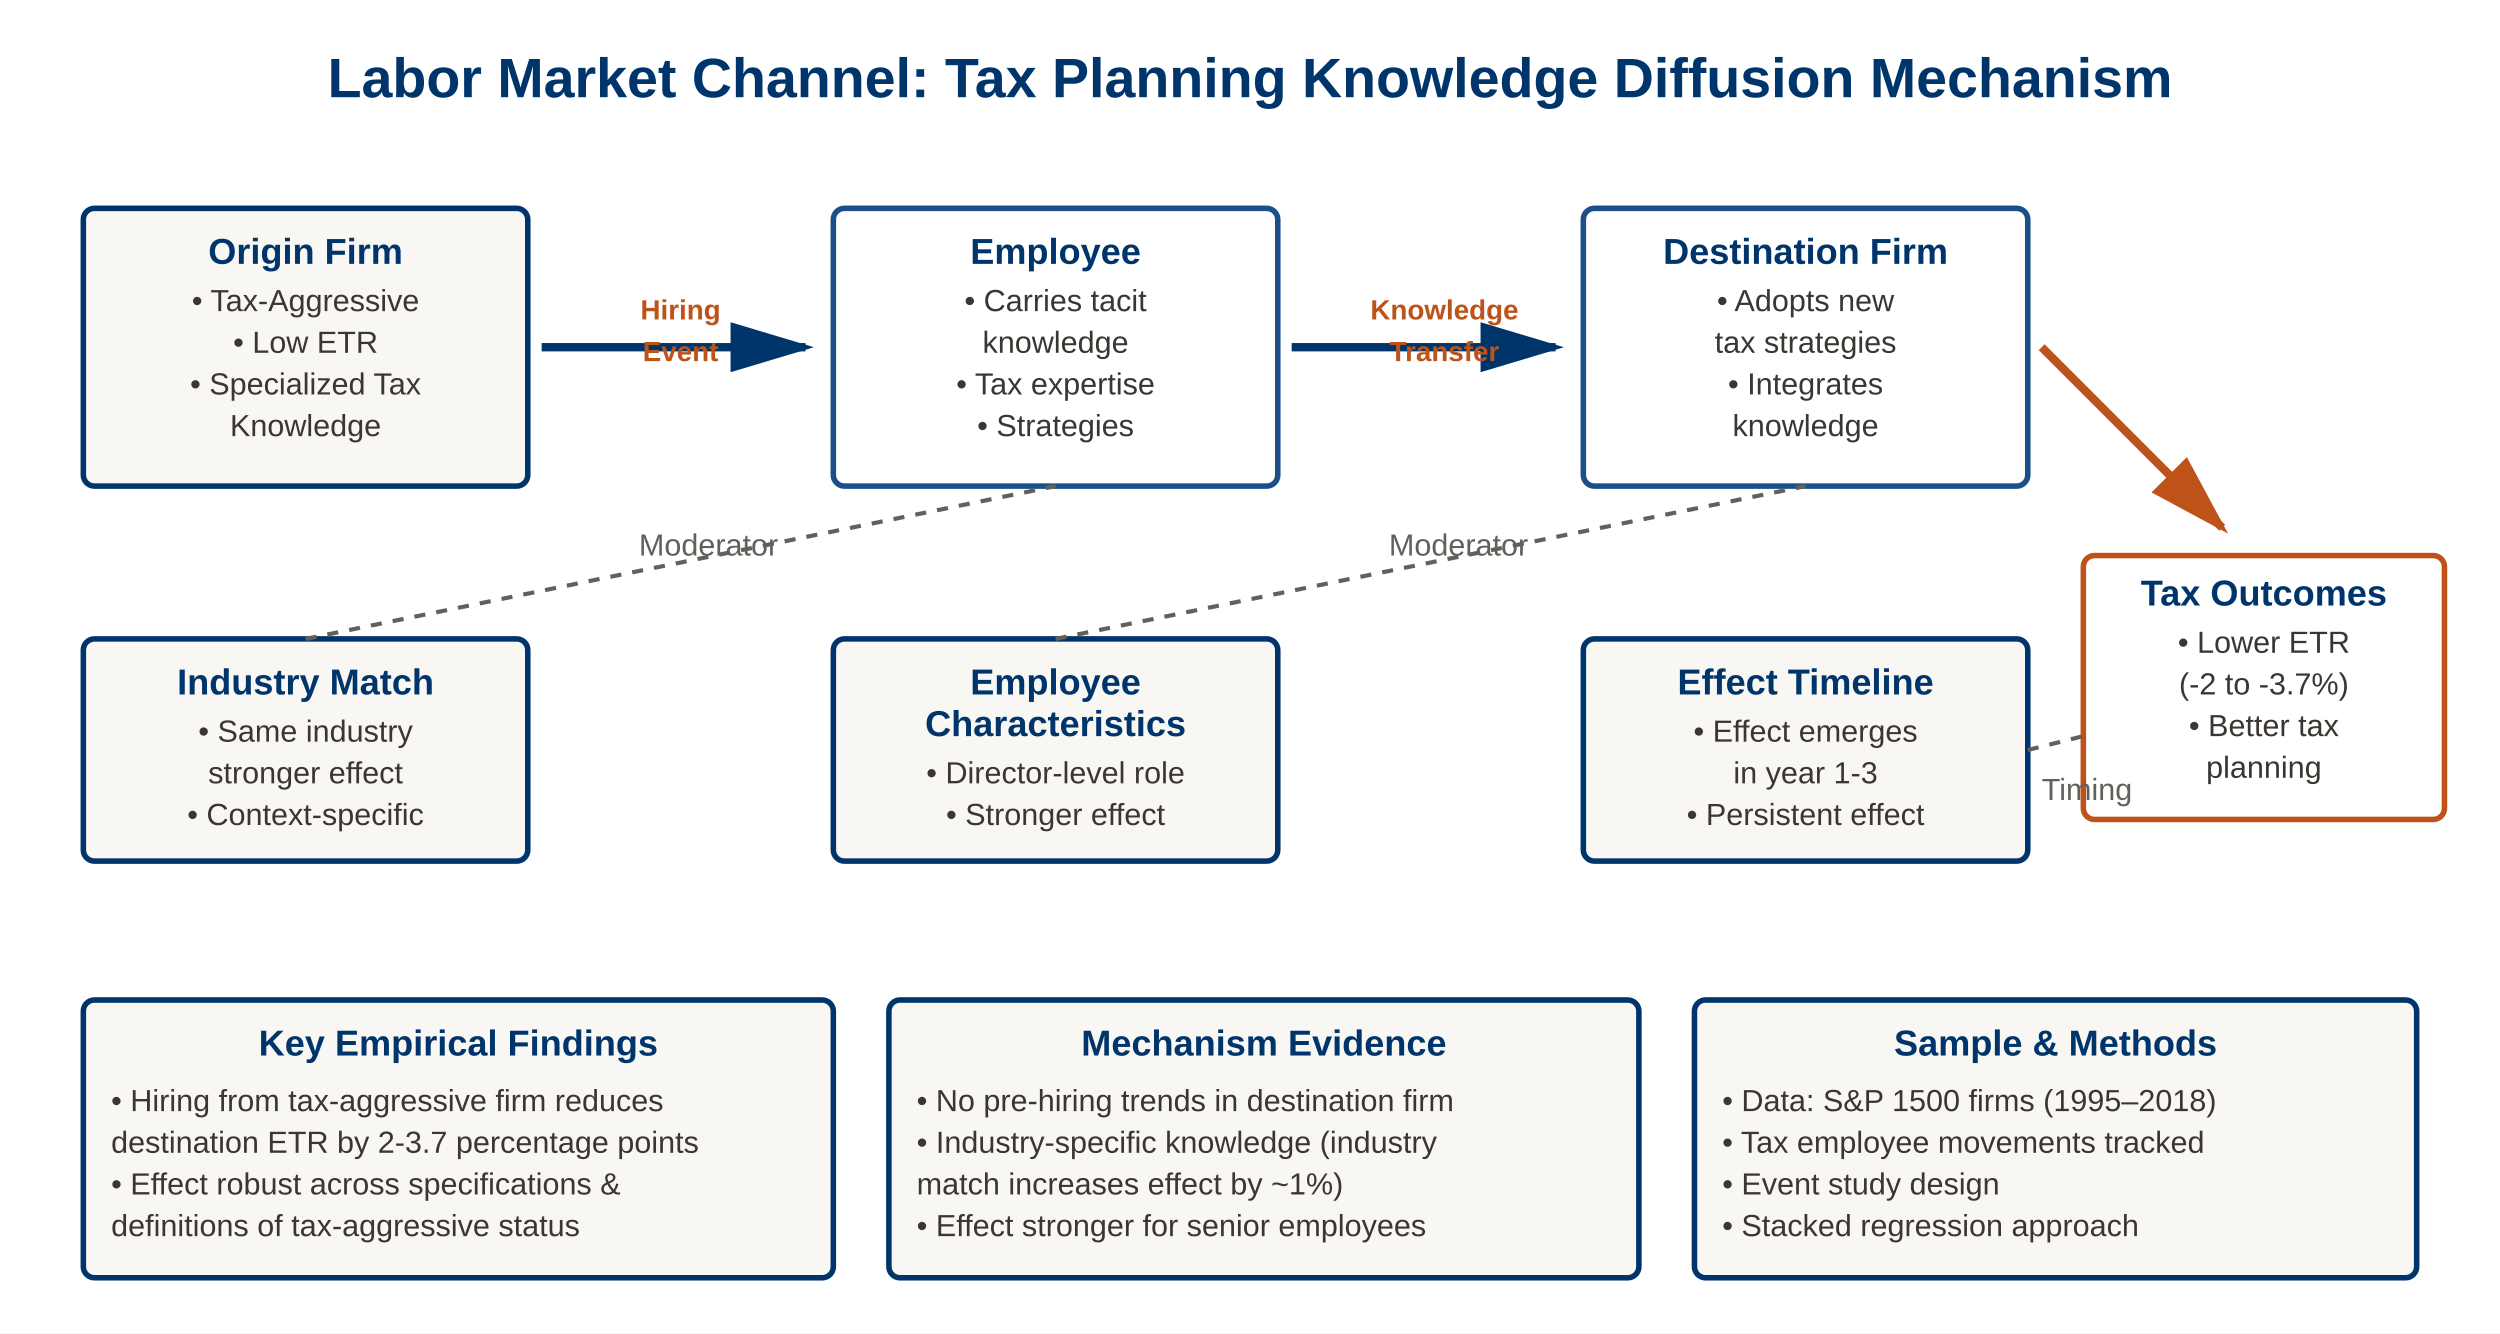
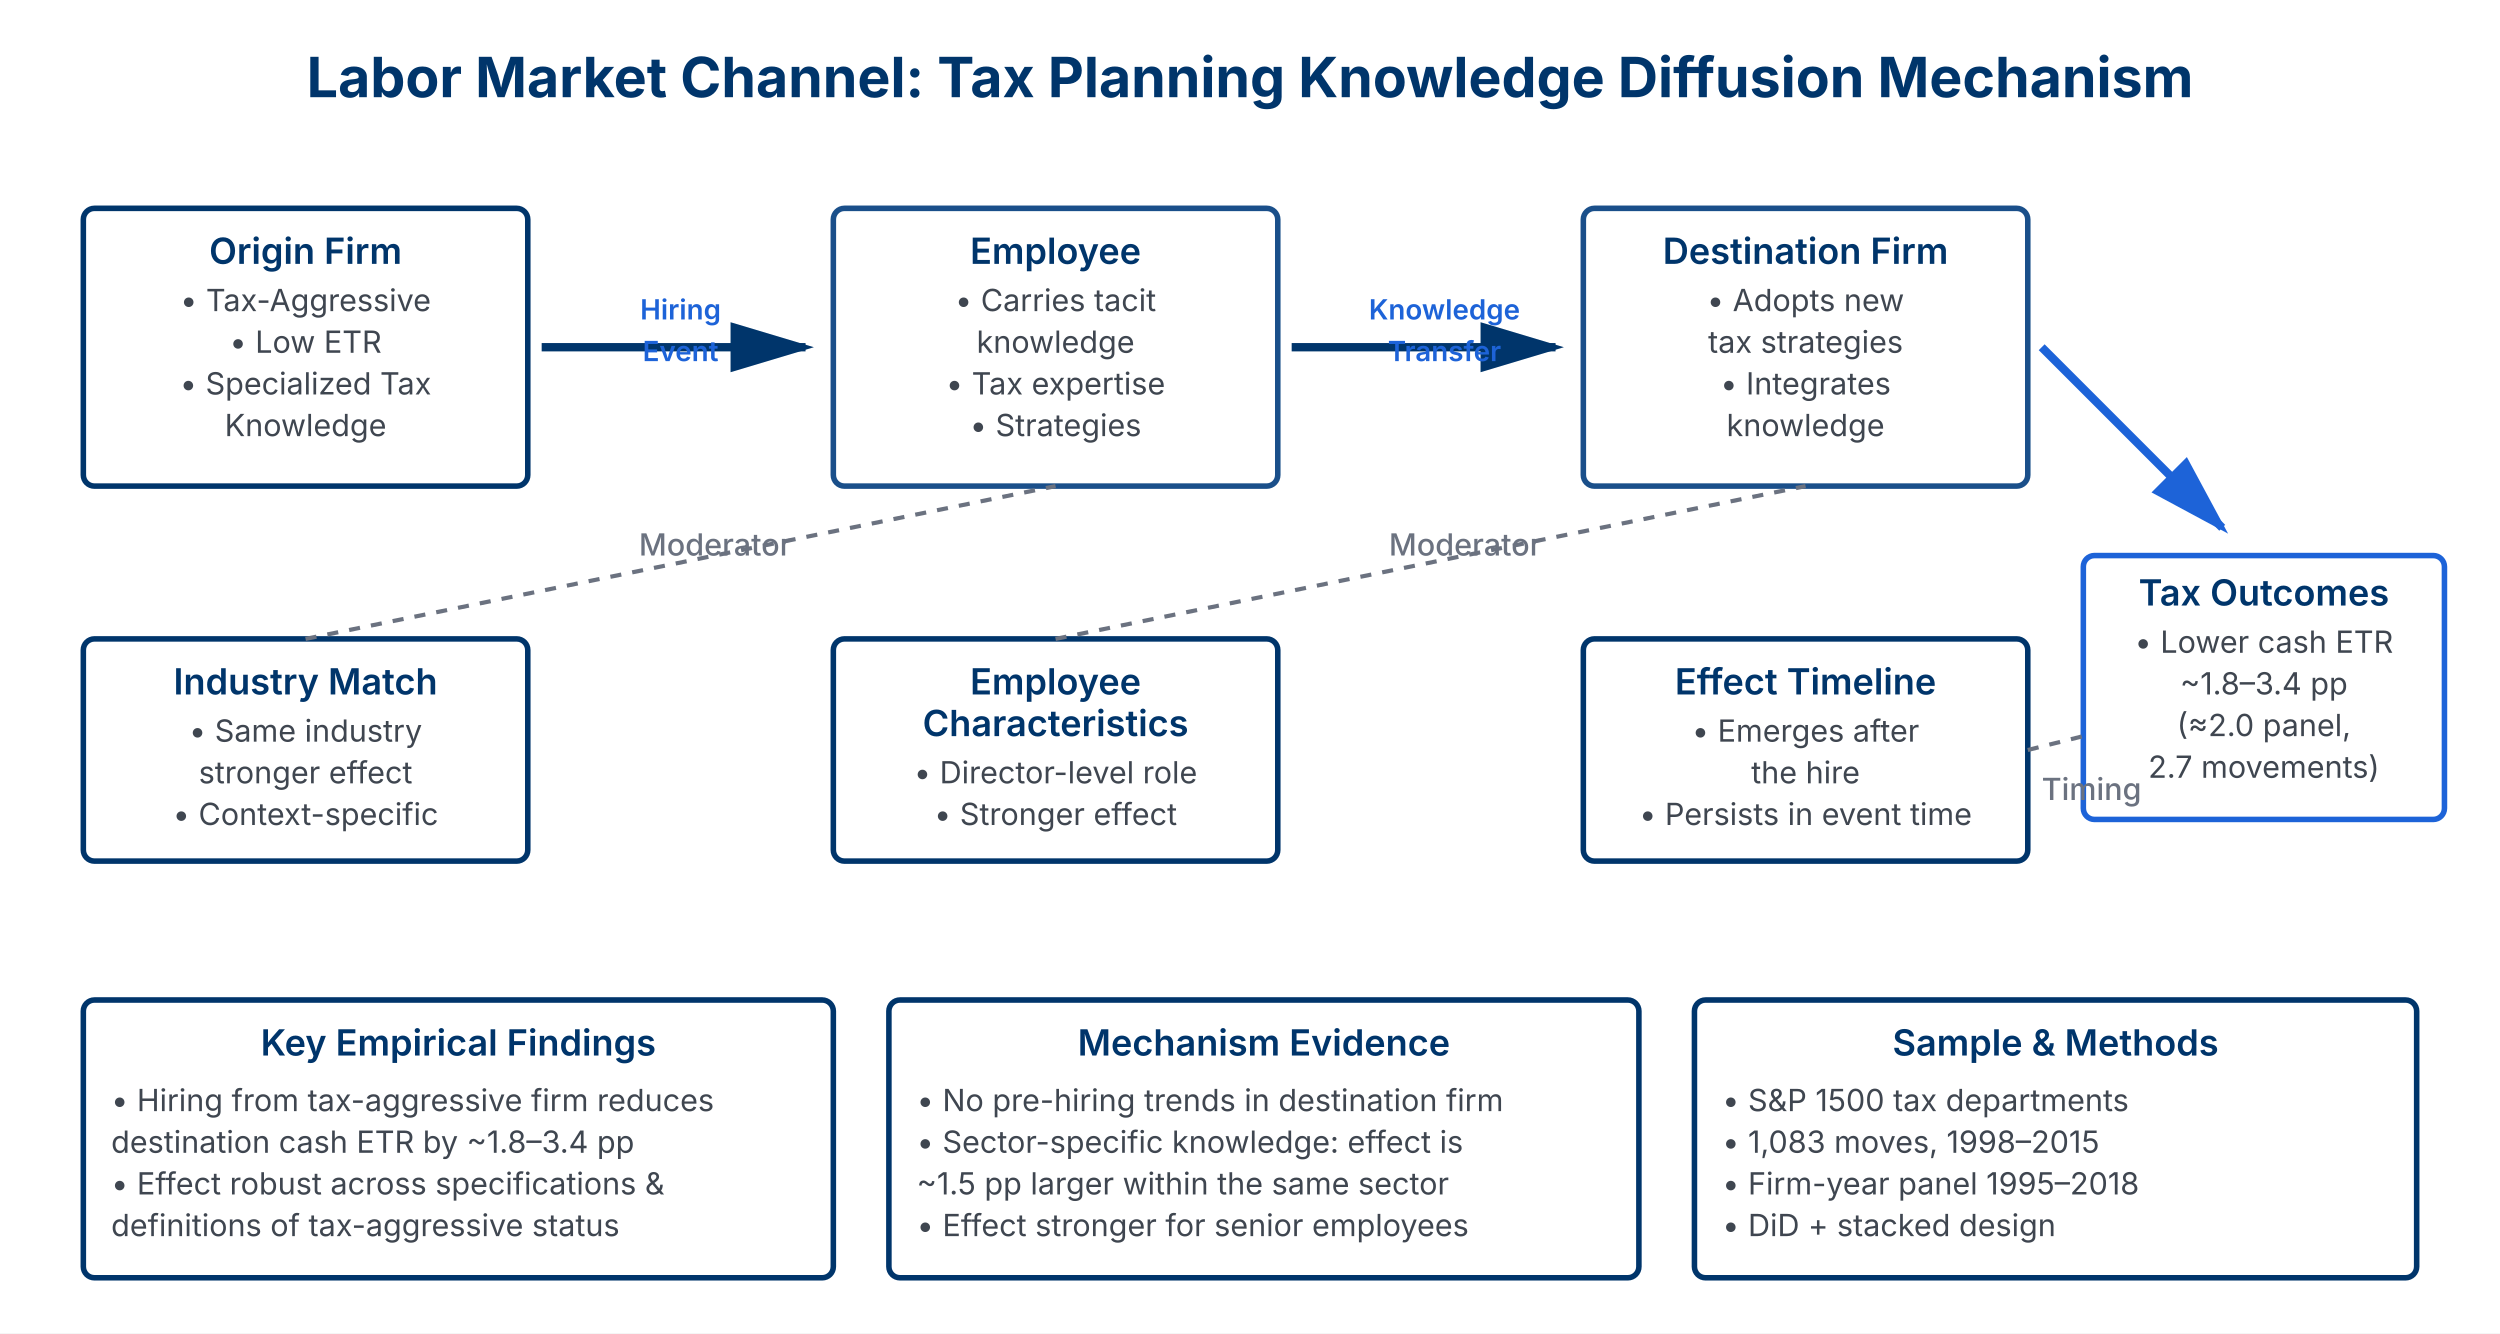
- <svg xmlns="http://www.w3.org/2000/svg" viewBox="0 0 900 480" font-family="'Helvetica Neue', Arial, sans-serif">
+ <svg xmlns="http://www.w3.org/2000/svg" viewBox="0 0 900 480" font-family="Inter, 'Helvetica Neue', Arial, sans-serif">
  <defs>
    <style>
      .title { font-size: 20px; font-weight: bold; fill: #00356b; }
      .box-title { font-size: 13px; font-weight: 600; fill: #00356b; }
-       .box-text { font-size: 11px; fill: #3a3632; }
-       .label { font-size: 11px; font-weight: 500; fill: #63605b; }
-       .arrow-label { font-size: 10px; fill: #bd5319; font-weight: 600; }
-       .box-fill { fill: #f9f7f4; stroke: #00356b; stroke-width: 2; }
+       .box-text { font-size: 11px; fill: #3f4650; }
+       .label { font-size: 11px; font-weight: 500; fill: #6b7280; }
+       .arrow-label { font-size: 10px; fill: #1d63d8; font-weight: 600; }
+       .box-fill { fill: #ffffff; stroke: #00356b; stroke-width: 2; }
      .process-box { fill: #ffffff; stroke: #1a4f8a; stroke-width: 2; }
-       .outcome-box { fill: #ffffff; stroke: #bd5319; stroke-width: 2; }
+       .outcome-box { fill: #ffffff; stroke: #1d63d8; stroke-width: 2; }
    </style>
    <marker id="arrowhead" markerWidth="10" markerHeight="10" refX="9" refY="3" orient="auto">
      <polygon points="0 0, 10 3, 0 6" fill="#00356b" />
    </marker>
    <marker id="arrowhead-accent" markerWidth="10" markerHeight="10" refX="9" refY="3" orient="auto">
-       <polygon points="0 0, 10 3, 0 6" fill="#bd5319" />
+       <polygon points="0 0, 10 3, 0 6" fill="#1d63d8" />
    </marker>
  </defs>
  <rect width="900" height="480" fill="white" />
  <text x="450" y="35" class="title" text-anchor="middle">Labor Market Channel: Tax Planning Knowledge Diffusion Mechanism</text>
  <rect x="30" y="75" width="160" height="100" class="box-fill" rx="4" />
  <text x="110" y="95" class="box-title" text-anchor="middle">Origin Firm</text>
  <text x="110" y="112" class="box-text" text-anchor="middle">• Tax-Aggressive</text>
  <text x="110" y="127" class="box-text" text-anchor="middle">• Low ETR</text>
  <text x="110" y="142" class="box-text" text-anchor="middle">• Specialized Tax</text>
  <text x="110" y="157" class="box-text" text-anchor="middle">Knowledge</text>
  <path d="M 195 125 L 290 125" stroke="#00356b" stroke-width="3" fill="none" marker-end="url(#arrowhead)" />
  <rect x="300" y="75" width="160" height="100" class="process-box" rx="4" />
  <text x="380" y="95" class="box-title" text-anchor="middle">Employee</text>
  <text x="380" y="112" class="box-text" text-anchor="middle">• Carries tacit</text>
  <text x="380" y="127" class="box-text" text-anchor="middle">knowledge</text>
  <text x="380" y="142" class="box-text" text-anchor="middle">• Tax expertise</text>
  <text x="380" y="157" class="box-text" text-anchor="middle">• Strategies</text>
  <text x="245" y="115" class="arrow-label" text-anchor="middle">Hiring</text>
  <text x="245" y="130" class="arrow-label" text-anchor="middle">Event</text>
  <path d="M 465 125 L 560 125" stroke="#00356b" stroke-width="3" fill="none" marker-end="url(#arrowhead)" />
  <rect x="570" y="75" width="160" height="100" class="process-box" rx="4" />
  <text x="650" y="95" class="box-title" text-anchor="middle">Destination Firm</text>
  <text x="650" y="112" class="box-text" text-anchor="middle">• Adopts new</text>
  <text x="650" y="127" class="box-text" text-anchor="middle">tax strategies</text>
  <text x="650" y="142" class="box-text" text-anchor="middle">• Integrates</text>
  <text x="650" y="157" class="box-text" text-anchor="middle">knowledge</text>
  <text x="520" y="115" class="arrow-label" text-anchor="middle">Knowledge</text>
  <text x="520" y="130" class="arrow-label" text-anchor="middle">Transfer</text>
-   <path d="M 735 125 L 800 190" stroke="#bd5319" stroke-width="3" fill="none" marker-end="url(#arrowhead-accent)" />
+   <path d="M 735 125 L 800 190" stroke="#1d63d8" stroke-width="3" fill="none" marker-end="url(#arrowhead-accent)" />
  <rect x="750" y="200" width="130" height="95" class="outcome-box" rx="4" />
-   <text x="815" y="218" class="box-title" text-anchor="middle" fill="#bd5319">Tax Outcomes</text>
-   <text x="815" y="235" class="box-text" text-anchor="middle">• Lower ETR</text>
-   <text x="815" y="250" class="box-text" text-anchor="middle">(-2 to -3.7%)</text>
-   <text x="815" y="265" class="box-text" text-anchor="middle">• Better tax</text>
-   <text x="815" y="280" class="box-text" text-anchor="middle">planning</text>
+   <text x="815" y="218" class="box-title" text-anchor="middle" fill="#1d63d8">Tax Outcomes</text>
+   <text x="815" y="235" class="box-text" text-anchor="middle">• Lower cash ETR</text>
+   <text x="815" y="250" class="box-text" text-anchor="middle">~1.8–3.4 pp</text>
+   <text x="815" y="265" class="box-text" text-anchor="middle">(≈2.0 panel,</text>
+   <text x="815" y="280" class="box-text" text-anchor="middle">2.7 movements)</text>
  <rect x="30" y="230" width="160" height="80" class="box-fill" rx="4" />
  <text x="110" y="250" class="box-title" text-anchor="middle">Industry Match</text>
  <text x="110" y="267" class="box-text" text-anchor="middle">• Same industry</text>
  <text x="110" y="282" class="box-text" text-anchor="middle">stronger effect</text>
  <text x="110" y="297" class="box-text" text-anchor="middle">• Context-specific</text>
-   <path d="M 110 230 L 380 175" stroke="#63605b" stroke-width="1.5" stroke-dasharray="4,4" fill="none" />
+   <path d="M 110 230 L 380 175" stroke="#6b7280" stroke-width="1.5" stroke-dasharray="4,4" fill="none" />
  <text x="230" y="200" class="label">Moderator</text>
  <rect x="300" y="230" width="160" height="80" class="box-fill" rx="4" />
  <text x="380" y="250" class="box-title" text-anchor="middle">Employee</text>
  <text x="380" y="265" class="box-title" text-anchor="middle">Characteristics</text>
  <text x="380" y="282" class="box-text" text-anchor="middle">• Director-level role</text>
  <text x="380" y="297" class="box-text" text-anchor="middle">• Stronger effect</text>
-   <path d="M 380 230 L 650 175" stroke="#63605b" stroke-width="1.5" stroke-dasharray="4,4" fill="none" />
+   <path d="M 380 230 L 650 175" stroke="#6b7280" stroke-width="1.5" stroke-dasharray="4,4" fill="none" />
  <text x="500" y="200" class="label">Moderator</text>
  <rect x="570" y="230" width="160" height="80" class="box-fill" rx="4" />
  <text x="650" y="250" class="box-title" text-anchor="middle">Effect Timeline</text>
-   <text x="650" y="267" class="box-text" text-anchor="middle">• Effect emerges</text>
-   <text x="650" y="282" class="box-text" text-anchor="middle">in year 1-3</text>
-   <text x="650" y="297" class="box-text" text-anchor="middle">• Persistent effect</text>
-   <path d="M 730 270 L 750 265" stroke="#63605b" stroke-width="1.5" stroke-dasharray="4,4" fill="none" />
+   <text x="650" y="267" class="box-text" text-anchor="middle">• Emerges after</text>
+   <text x="650" y="282" class="box-text" text-anchor="middle">the hire</text>
+   <text x="650" y="297" class="box-text" text-anchor="middle">• Persists in event time</text>
+   <path d="M 730 270 L 750 265" stroke="#6b7280" stroke-width="1.5" stroke-dasharray="4,4" fill="none" />
  <text x="735" y="288" class="label">Timing</text>
  <rect x="30" y="360" width="270" height="100" class="box-fill" rx="4" />
  <text x="165" y="380" class="box-title" text-anchor="middle">Key Empirical Findings</text>
  <text x="40" y="400" class="box-text">• Hiring from tax-aggressive firm reduces</text>
-   <text x="40" y="415" class="box-text">destination ETR by 2-3.7 percentage points</text>
+   <text x="40" y="415" class="box-text">destination cash ETR by ~1.8–3.4 pp</text>
  <text x="40" y="430" class="box-text">• Effect robust across specifications &amp;</text>
  <text x="40" y="445" class="box-text">definitions of tax-aggressive status</text>
  <rect x="320" y="360" width="270" height="100" class="box-fill" rx="4" />
  <text x="455" y="380" class="box-title" text-anchor="middle">Mechanism Evidence</text>
  <text x="330" y="400" class="box-text">• No pre-hiring trends in destination firm</text>
-   <text x="330" y="415" class="box-text">• Industry-specific knowledge (industry</text>
-   <text x="330" y="430" class="box-text">match increases effect by ~1%)</text>
+   <text x="330" y="415" class="box-text">• Sector-specific knowledge: effect is</text>
+   <text x="330" y="430" class="box-text">~1.5 pp larger within the same sector</text>
  <text x="330" y="445" class="box-text">• Effect stronger for senior employees</text>
  <rect x="610" y="360" width="260" height="100" class="box-fill" rx="4" />
  <text x="740" y="380" class="box-title" text-anchor="middle">Sample &amp; Methods</text>
-   <text x="620" y="400" class="box-text">• Data: S&amp;P 1500 firms (1995–2018)</text>
-   <text x="620" y="415" class="box-text">• Tax employee movements tracked</text>
-   <text x="620" y="430" class="box-text">• Event study design</text>
-   <text x="620" y="445" class="box-text">• Stacked regression approach</text>
+   <text x="620" y="400" class="box-text">• S&amp;P 1500 tax departments</text>
+   <text x="620" y="415" class="box-text">• 1,083 moves, 1998–2015</text>
+   <text x="620" y="430" class="box-text">• Firm-year panel 1995–2018</text>
+   <text x="620" y="445" class="box-text">• DiD + stacked design</text>
</svg>
